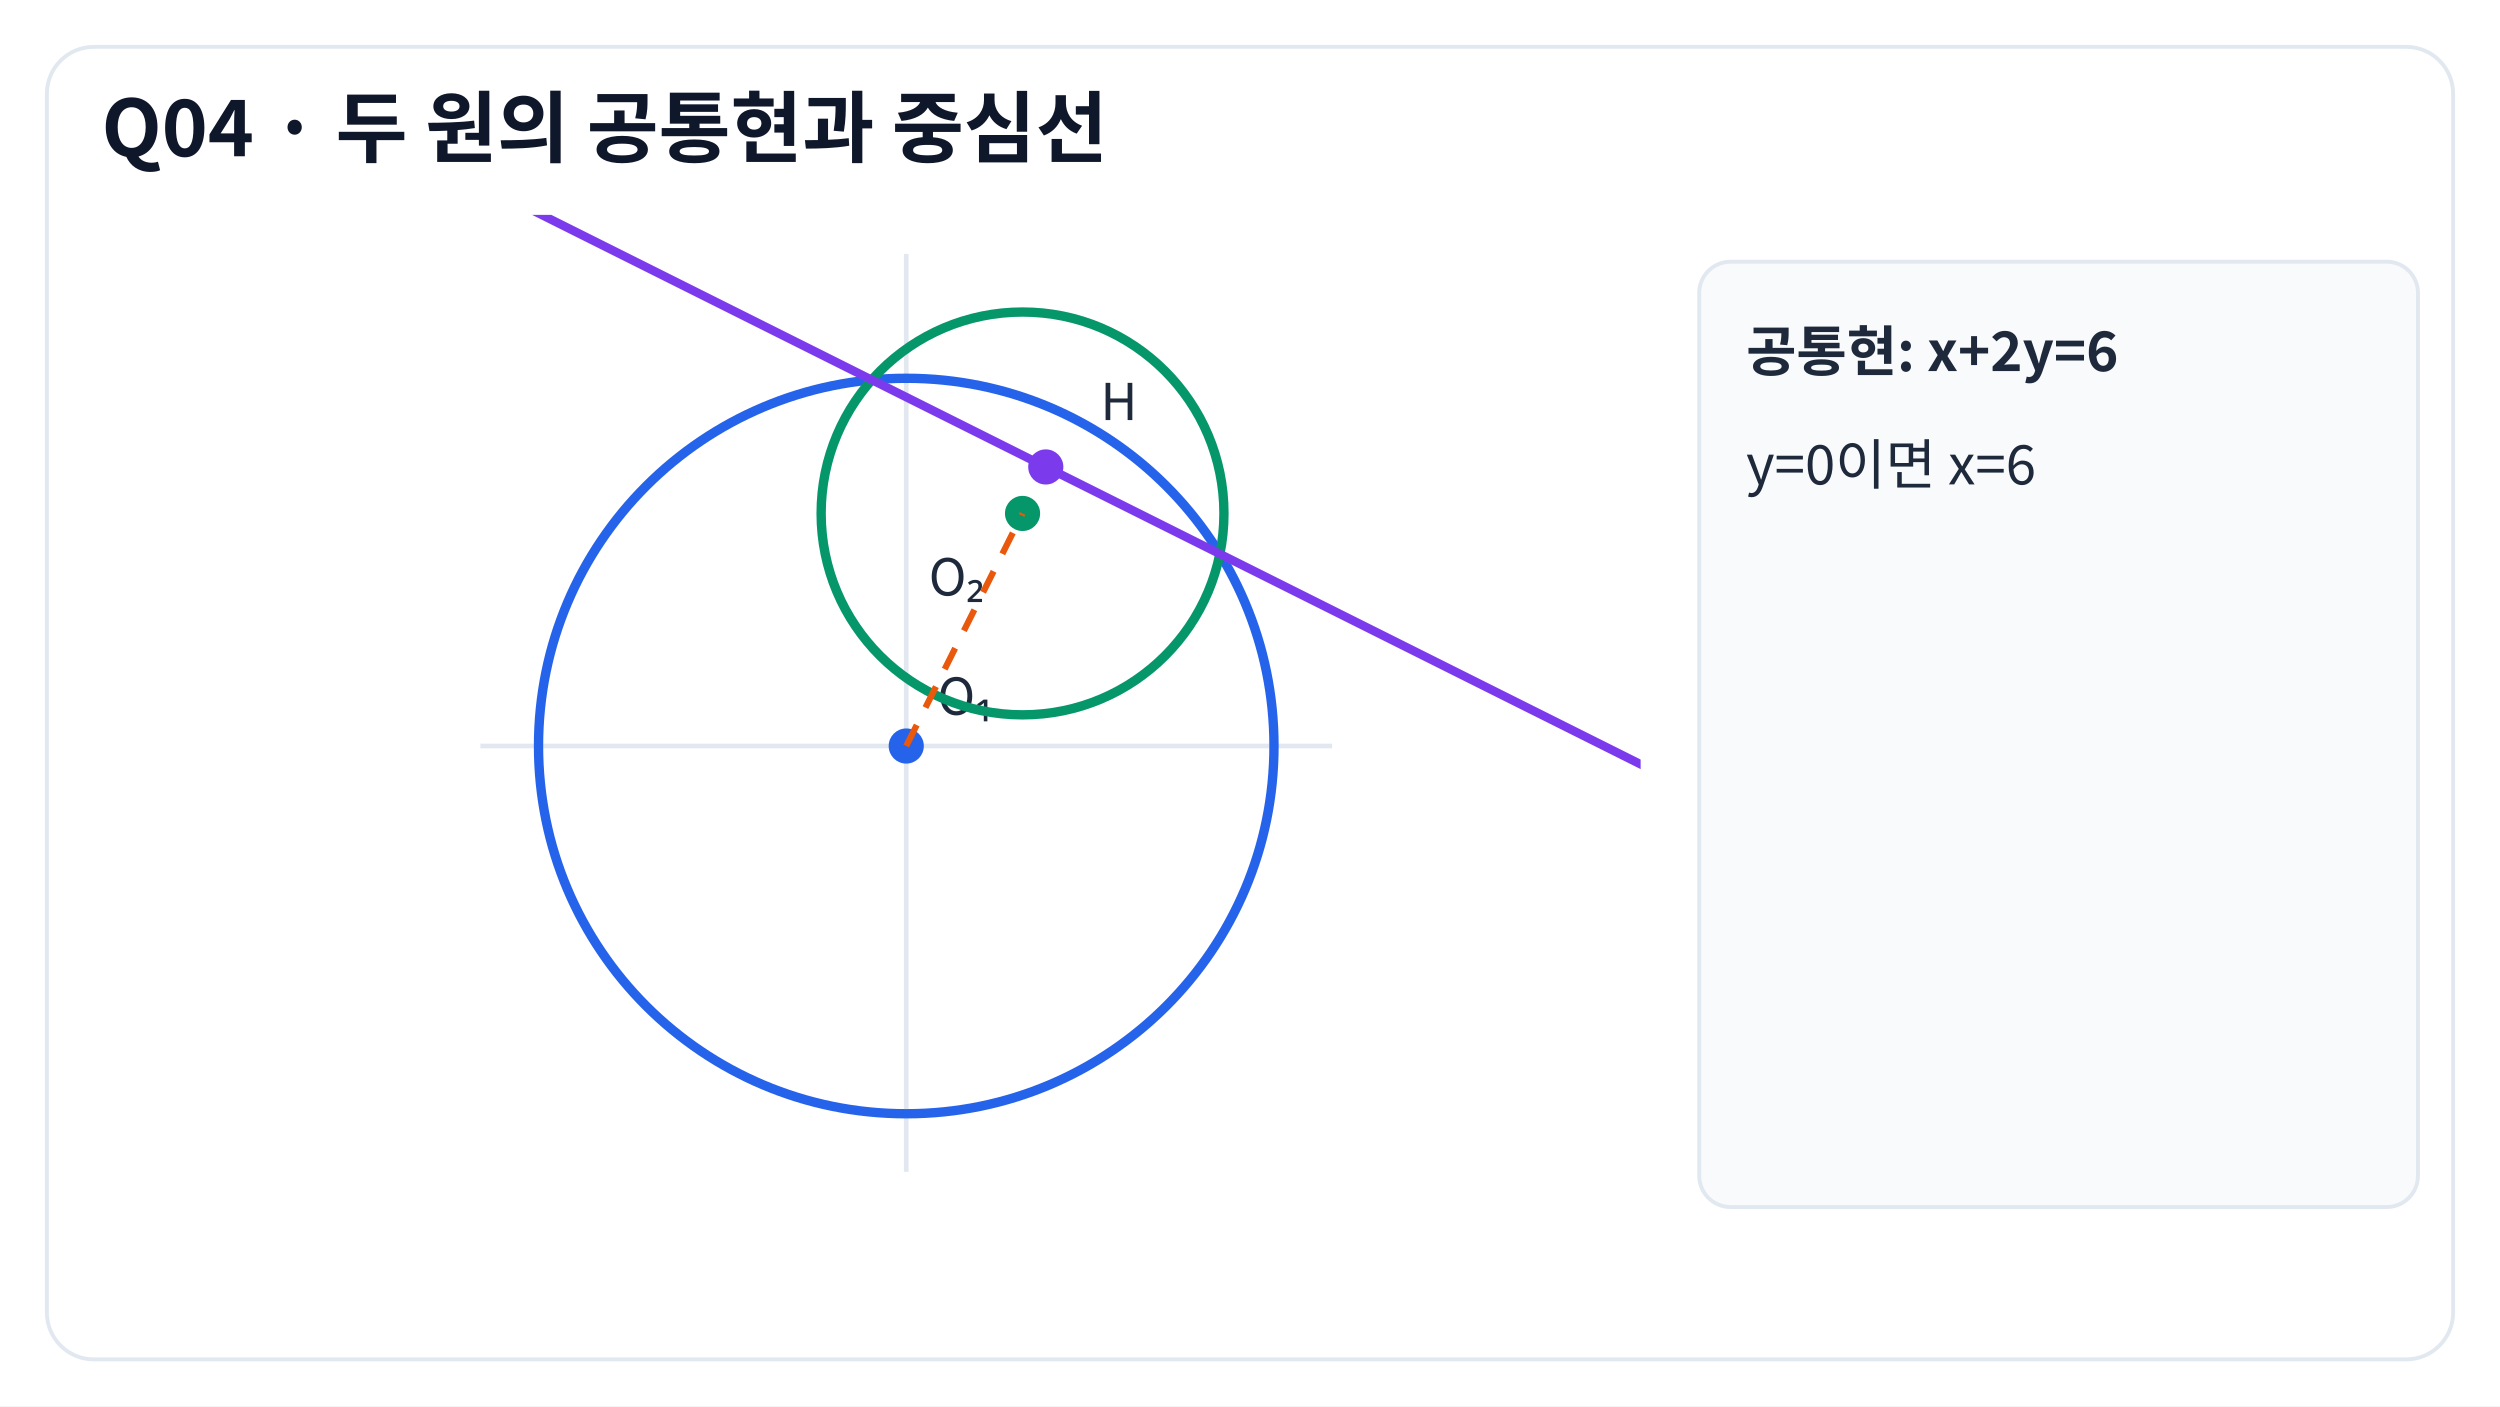
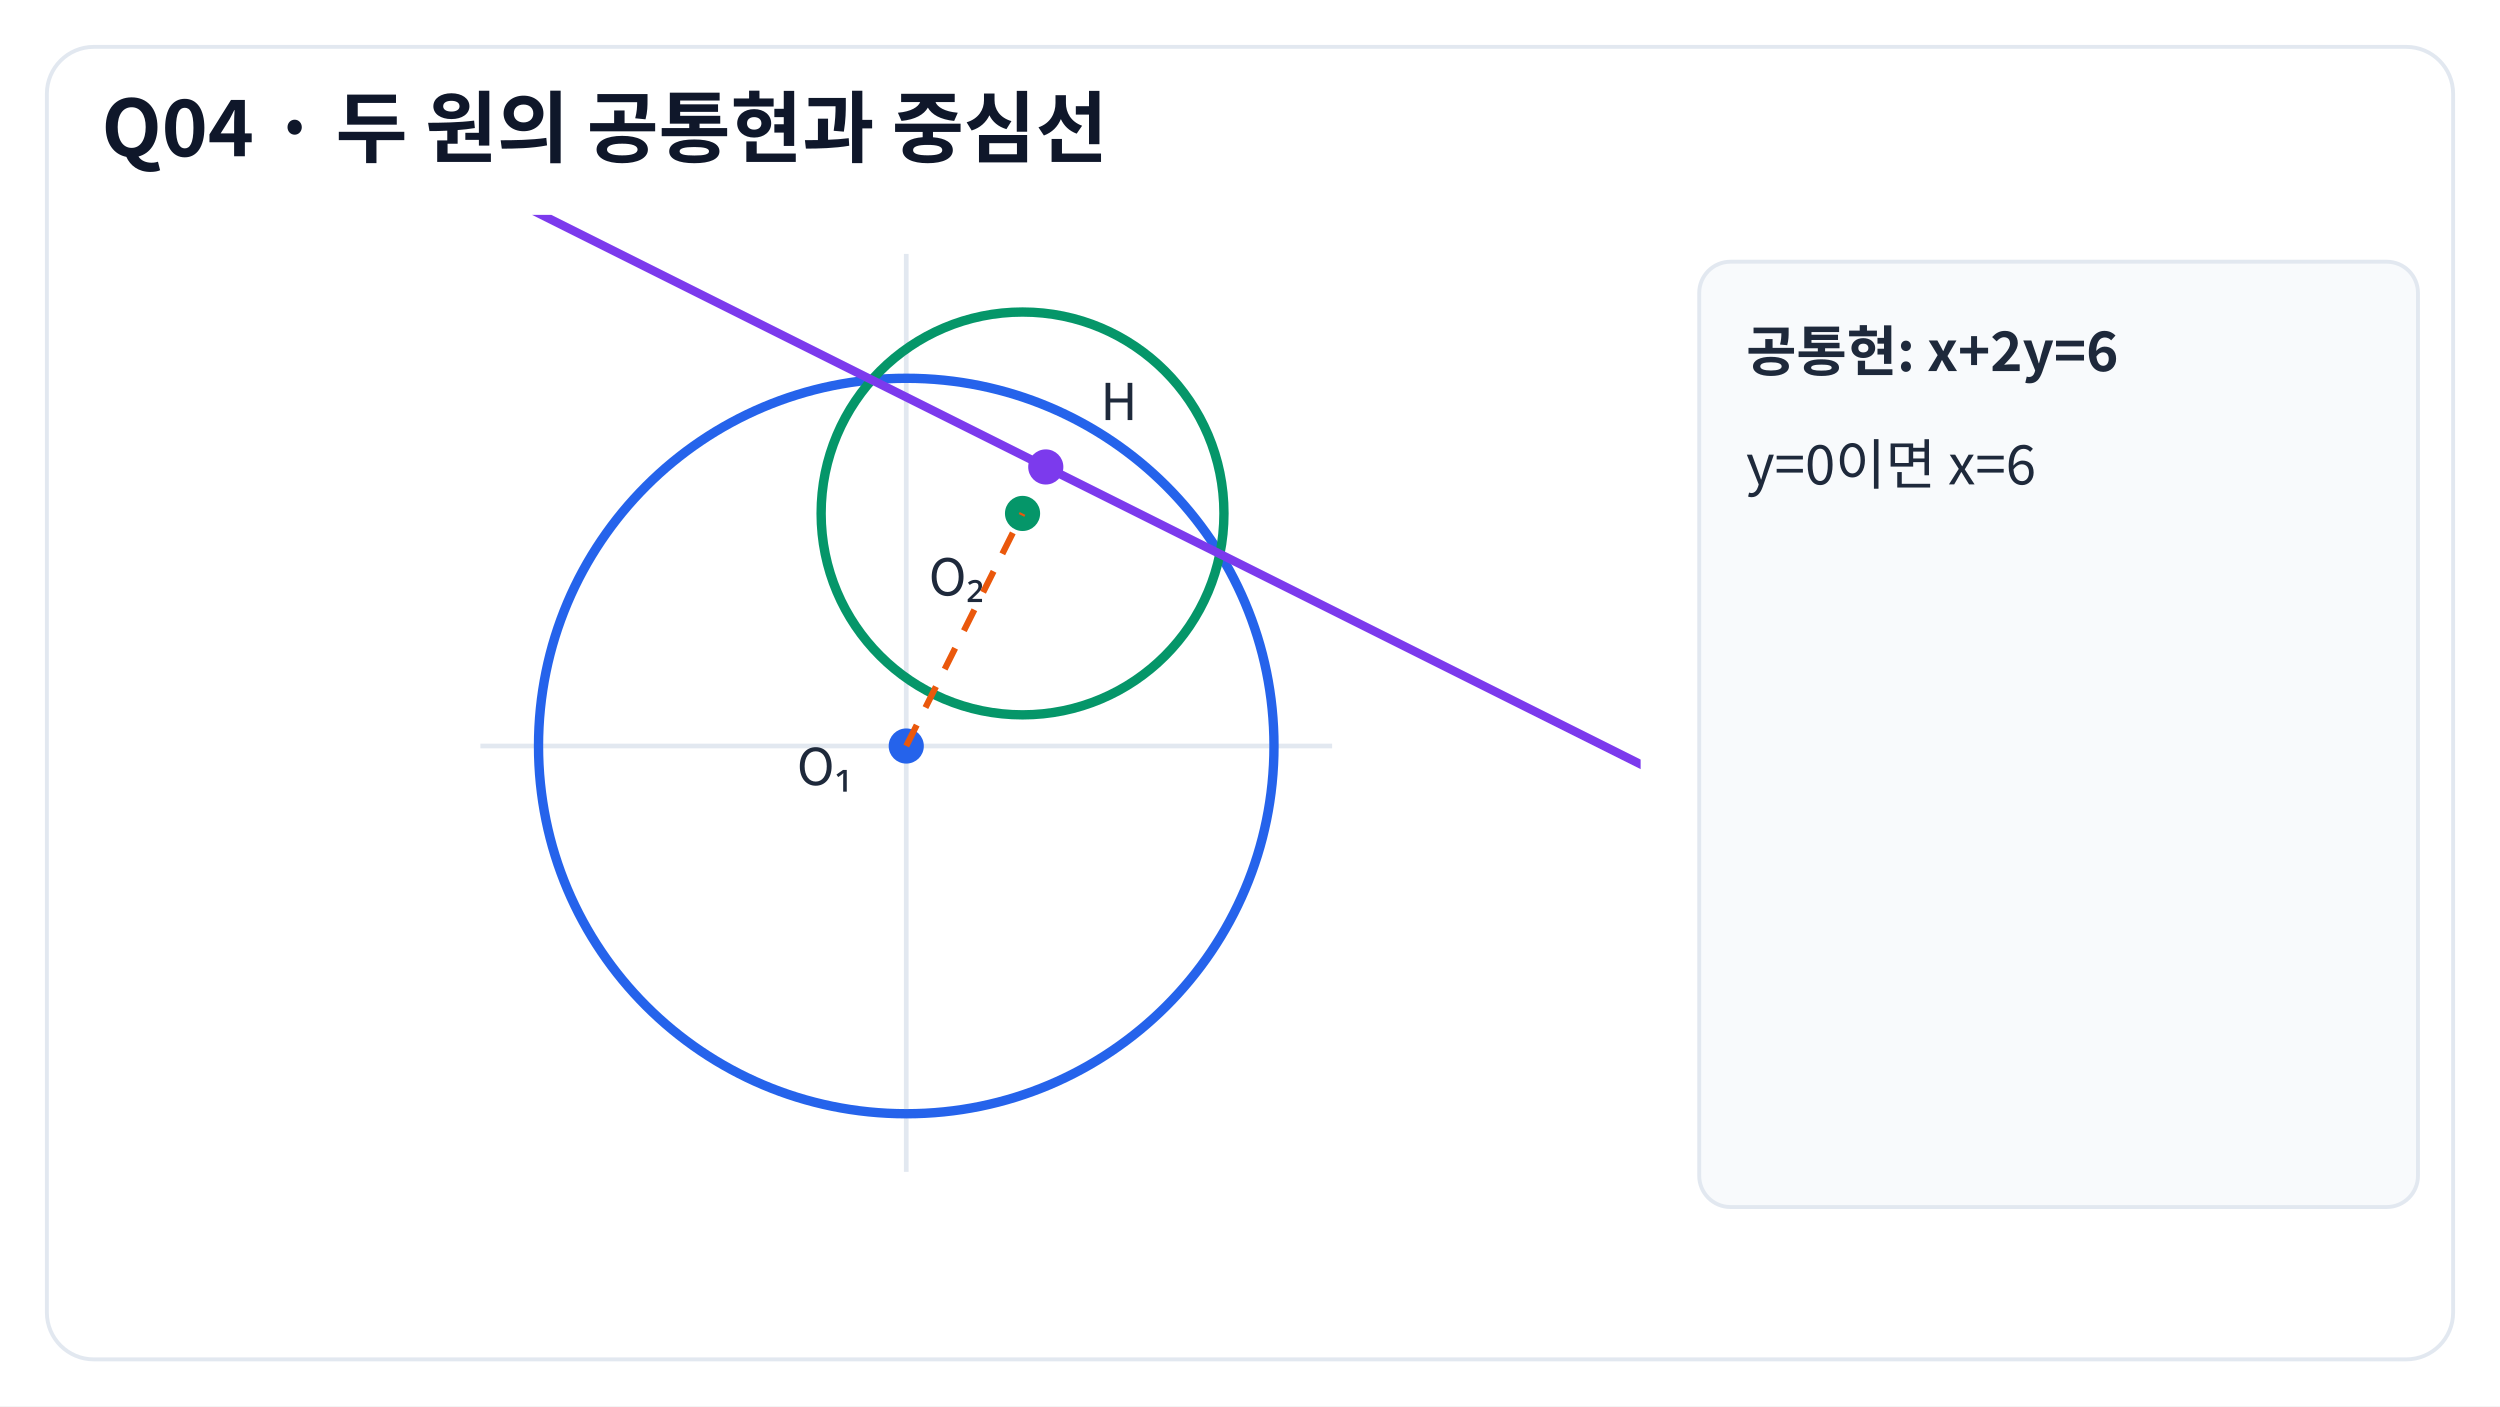
<svg xmlns="http://www.w3.org/2000/svg" width="640" height="360" viewBox="0 0 640 360" role="img" aria-label="Q04 · 두 원의 공통현과 중심선">
  <rect width="640" height="360" fill="#fff" />
  <rect x="12" y="12" width="616" height="336" rx="12" fill="#fff" stroke="#e2e8f0" />
  <text x="26.00" y="40.00" font-family="Noto Sans CJK KR, NanumGothic, sans-serif" font-size="20" fill="#0f172a" font-weight="bold">Q04 · 두 원의 공통현과 중심선</text>
  <line x1="122.98" y1="190.98" x2="341.02" y2="190.98" stroke="#e2e8f0" stroke-width="1.2" />
  <line x1="232.00" y1="300.00" x2="232.00" y2="65.00" stroke="#e2e8f0" stroke-width="1.2" />
  <circle cx="232.00" cy="190.98" r="94.14" stroke="#2563eb" stroke-width="2.4" fill="none" />
  <circle cx="232.00" cy="190.98" r="4.00" stroke="#2563eb" stroke-width="1" fill="#2563eb" />
-   <text x="240.00" y="182.98" font-family="Noto Sans CJK KR, NanumGothic, sans-serif" font-size="13" fill="#1e293b">O₁</text>
+   <text x="204.00" y="200.98" font-family="Noto Sans CJK KR, NanumGothic, sans-serif" font-size="13" fill="#1e293b">O₁</text>
  <circle cx="261.77" cy="131.44" r="51.56" stroke="#059669" stroke-width="2.4" fill="none" />
  <circle cx="261.77" cy="131.44" r="4.00" stroke="#059669" stroke-width="1" fill="#059669" />
  <text x="237.77" y="152.44" font-family="Noto Sans CJK KR, NanumGothic, sans-serif" font-size="13" fill="#1e293b">O₂</text>
  <line x1="232.00" y1="190.98" x2="261.77" y2="131.44" stroke="#ea580c" stroke-width="1.6" stroke-dasharray="6 5" />
  <defs>
    <clipPath id="clipQ4">
      <rect x="45" y="55" width="375" height="250" />
    </clipPath>
  </defs>
  <g clip-path="url(#clipQ4)">
    <line x1="533.98" y1="252.66" x2="1.47" y2="-13.59" stroke="#7c3aed" stroke-width="2.2" />
  </g>
  <circle cx="267.72" cy="119.54" r="4.00" stroke="#7c3aed" stroke-width="1" fill="#7c3aed" />
  <text x="281.72" y="107.54" font-family="Noto Sans CJK KR, NanumGothic, sans-serif" font-size="13" fill="#1e293b">H</text>
  <rect x="435.00" y="67.00" width="184.00" height="242.00" rx="8" fill="#f8fafc" stroke="#e2e8f0" />
  <text x="447.00" y="95.00" font-family="Noto Sans CJK KR, NanumGothic, sans-serif" font-size="14" fill="#1e293b" font-weight="bold">공통현: x+2y=6</text>
  <text x="447.00" y="124.00" font-family="Noto Sans CJK KR, NanumGothic, sans-serif" font-size="14" fill="#1e293b">y=0이면 x=6</text>
</svg>
